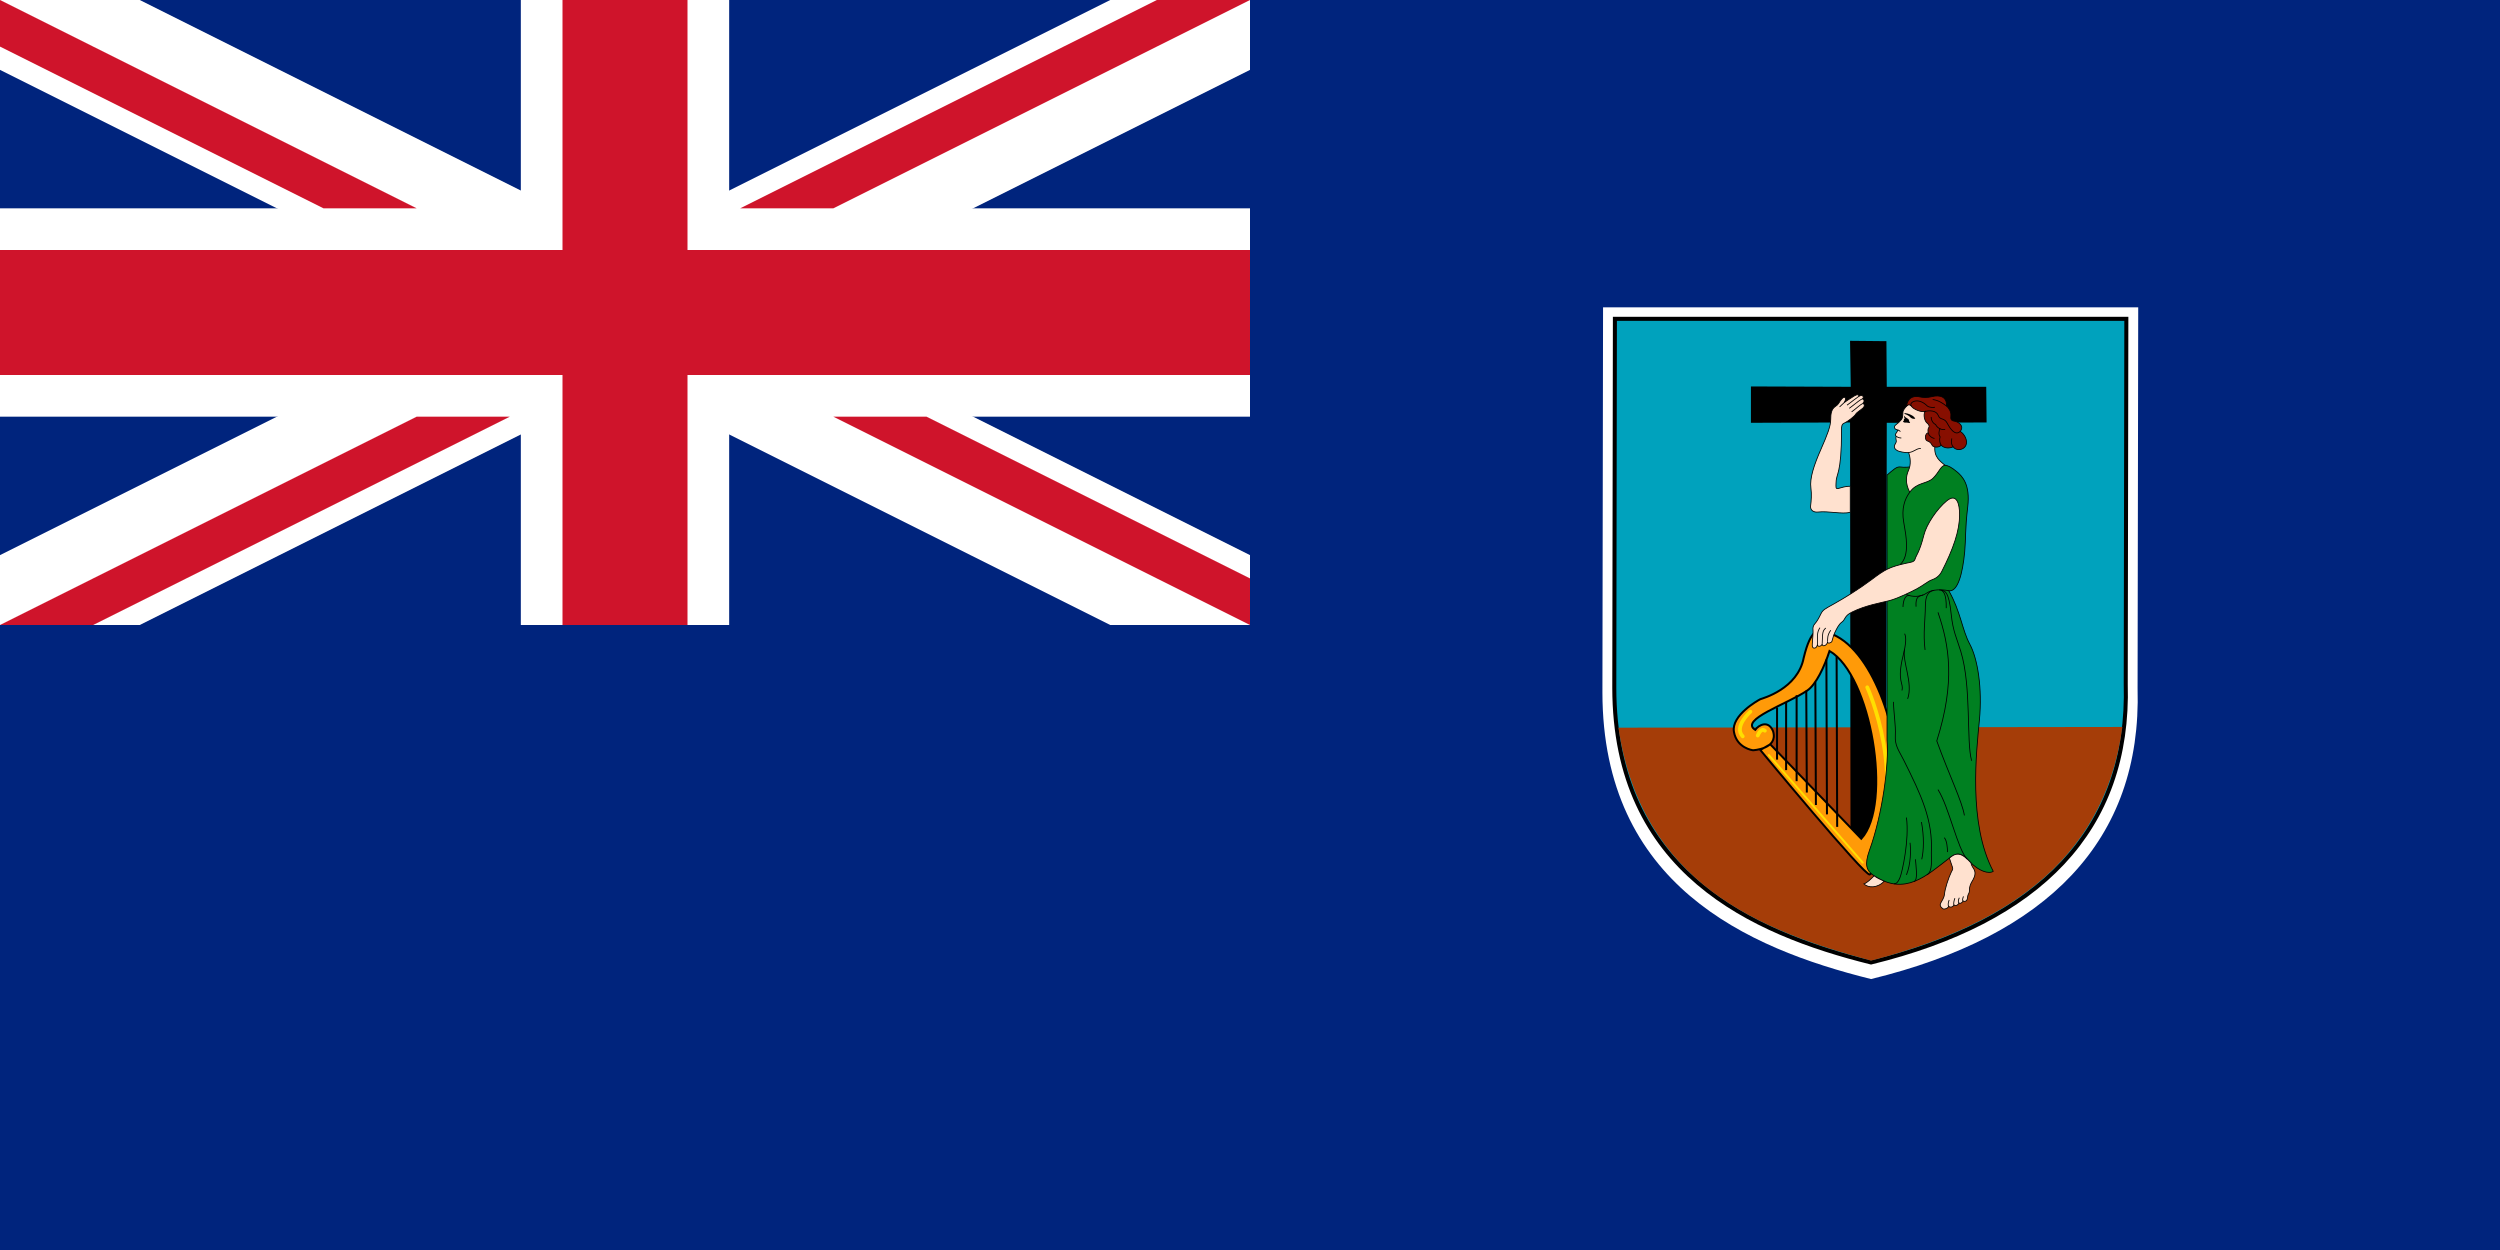
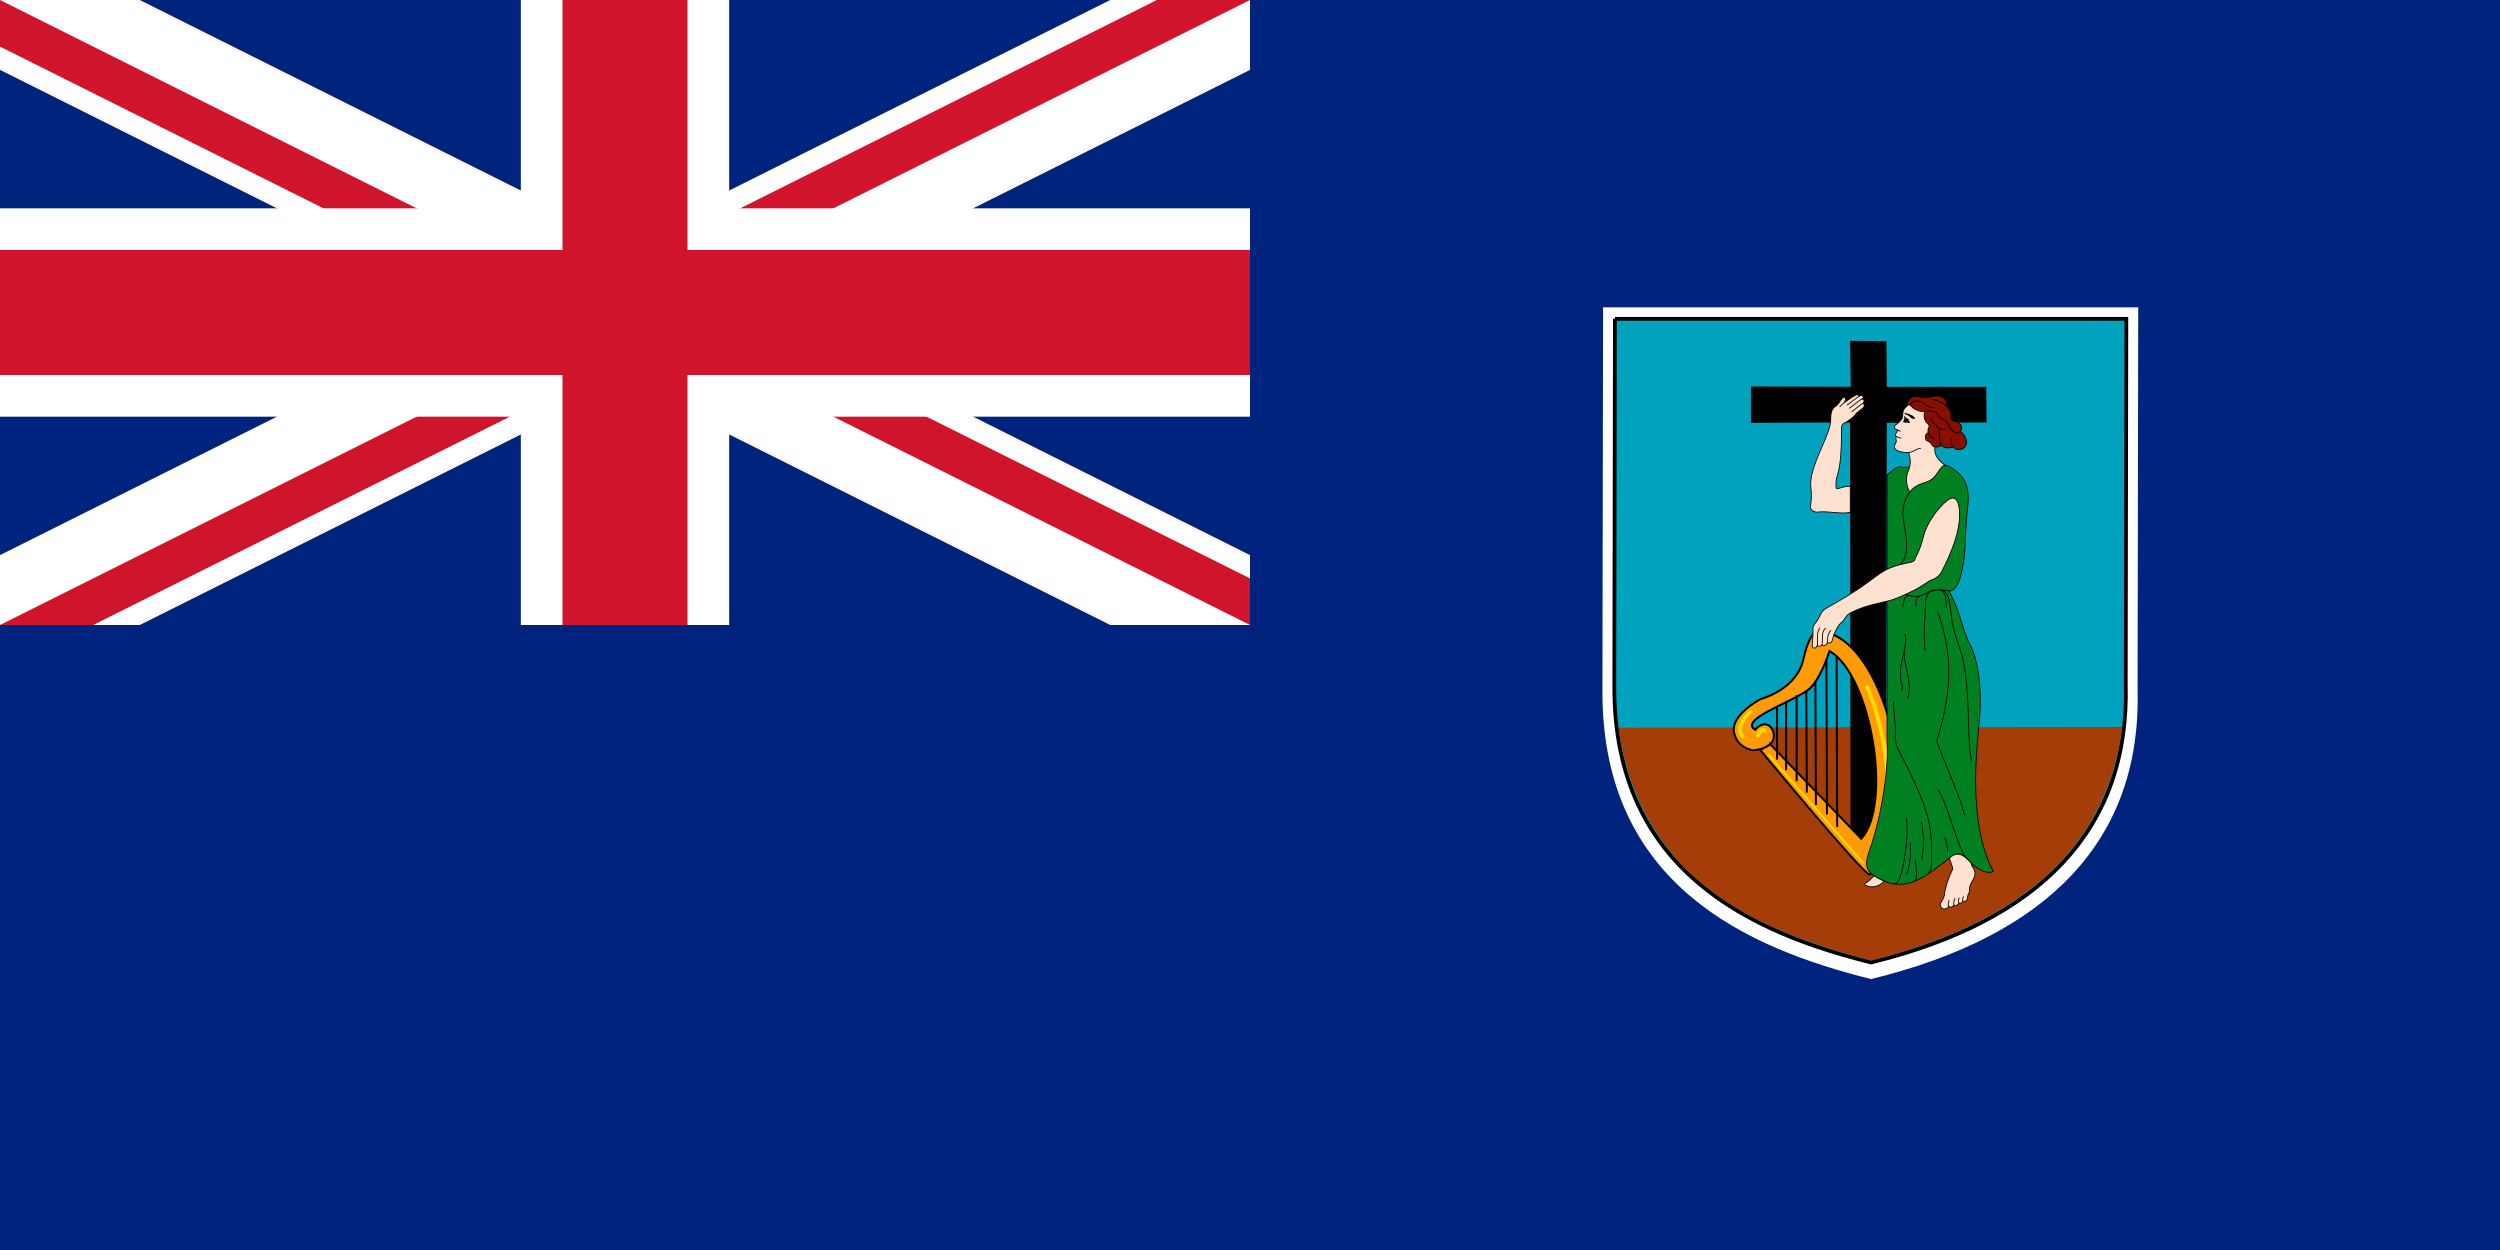
- <svg xmlns="http://www.w3.org/2000/svg" height="500" width="1000">
-   <defs id="defs550" />
-   <g id="g3733" transform="matrix(1.007937,0,0,1.007937,0,-8.786071e-6)">
-     <rect y="3.8999999e-005" x="0" width="992.126" style="font-size:12px;fill:#00247d;stroke-width:1pt;fill-opacity:1" id="rect877" height="496.063" />
-     <g transform="matrix(1.198836,0,0,1.198836,588.0421,99.29652)" id="g555">
-       <path d="M 40.148,18.913 L 217.303,18.913 L 217.092,144.971 C 218.566,195.646 186.981,227.091 128.865,241.269 C 87.595,231.021 40.007,209.824 39.937,146.409 L 40.148,18.913 z " id="path552" style="fill:#ffffff;fill-opacity:1;fill-rule:evenodd;stroke:none;stroke-width:1pt;stroke-linecap:butt;stroke-linejoin:miter;stroke-opacity:1" />
-       <path d="M 44.069,22.713 L 213.372,22.713 L 213.171,143.508 C 214.579,192.066 184.394,222.198 128.854,235.784 C 89.413,225.965 43.934,205.652 43.868,144.885 L 44.069,22.713 z " id="path553" style="fill:#00a2bd;fill-opacity:1;fill-rule:evenodd;stroke:#000000;stroke-width:1pt;stroke-linecap:butt;stroke-linejoin:miter;stroke-opacity:1" />
-       <path d="M 212.061,157.816 C 205.902,204.167 170.205,224.419 128.852,235.168 C 92.248,225.349 52.868,209.673 45.235,158.049 L 212.061,157.816 z " id="path554" style="fill:#a53d08;fill-opacity:1;fill-rule:evenodd;stroke:none;stroke-width:1pt;stroke-linecap:butt;stroke-linejoin:miter;stroke-opacity:1" />
+ <svg xmlns="http://www.w3.org/2000/svg" width="1200" height="600">
+   <clipPath id="c">
+     <path d="M0,0V150H700V300H600zM600,0H300V350H0V300z" />
+   </clipPath>
+   <rect width="1200" height="600" fill="#00247d" />
+   <path d="M0,0 600,300M600,0 0,300" stroke="#fff" stroke-width="60" />
+   <path d="M0,0 600,300M600,0 0,300" stroke="#cf142b" stroke-width="40" clip-path="url(#c)" />
+   <path d="M300,0V350M0,150H700" stroke="#fff" stroke-width="100" />
+   <path d="M300,0V350M0,150H700" stroke="#cf142b" stroke-width="60" />
+   <path d="M0,300H600V0H1200V600H0z" fill="#00247d" />
+   <g>
+     <path fill="#fff" d="m769.466,147.526,256.879,0-0.306,182.787c2.137,73.48-43.662,119.076-127.931,139.634-59.834-14.86-128.837-45.596-128.939-137.549l0.305-184.872z" />
+     <path fill="#00a2bd" stroke="#000" stroke-width="1.812" d="m775.152,153.036,245.493,0-0.291,175.155c2.042,70.41-41.727,114.102-122.261,133.802-57.188-14.237-123.132-43.692-123.229-131.805l0.292-177.152z" />
+     <path fill="#a53d08" d="m1018.74,348.938c-8.931,67.21-60.692,96.576-120.655,112.162-53.073-14.238-110.174-36.968-121.243-111.824l241.901-0.338z" />
+     <path fill="#000" d="m888.365,185.664-0.342-22.075,17.455,0.171,0.171,21.904,47.743,0,0.171,17.113-47.914,0.171-0.383,201.815-17.026,0.107-0.217-202.093-47.582,0.171,0.01-17.455z" />
+     <g fill="#ff9a08" stroke="#000" stroke-width="0.968">
+       <path d="m849.714,357.267,43.703,45.338c15.112-16.61,4.63-78.695-15.247-90.13-2.382,7.352-6.434,16.166-10.74,19.008-9.474,6.457-32.692,14.006-24.932,18.84,1.77-2.451,6.399-4.765,8.577,0.682,2.587,8.577-9.667,9.122-9.667,9.122s-7.76-0.954-9.122-8.851c-1.361-7.895,11.559-15.105,12.662-15.656,1.089-0.409,17.971-4.901,20.831-19.878,3.54-14.705,7.215-12.525,7.897-12.798,22.055,2.178,36.487,41.662,37.305,69.436,0.816,27.774-11.3,46.154-13.479,47.379-2.178,1.225-52.553-59.768-52.553-59.768l4.765-2.723z" fill-rule="evenodd" />
+       <path d="m881.573,315.061,0.271,81.825" />
+       <path d="m876.672,316.558c0,0.136,0.271,74.338,0.271,74.338" />
+       <path d="m871.362,327.314,0.271,59.088" />
+       <path d="m867.005,331.534,0.273,48.879" />
+       <path d="m862.376,333.713v41.253" />
+       <path d="m857.338,336.981v32.675" />
+       <path d="m852.982,339.568v25.051" />
+       <g fill="none" stroke="#ffdf00" stroke-width="1.812" stroke-linecap="round">
+         <path stroke-width="0.968" d="m849.033,362.441,45.065,51.6" />
+         <path d="m896.276,329.901s20.424,44.658,1.498,81.417" />
+         <path d="m843.723,353.046s1.498-3.948,3.404-2.314" />
+         <path d="m840.184,341.61s-8.169,7.215-3.676,11.845" />
+       </g>
    </g>
-     <path d="M 694.861,153.36 L 734.475,153.502 L 734.192,135.251 L 748.624,135.392 L 748.765,153.502 L 788.238,153.502 L 788.38,167.65 L 748.765,167.791 L 748.449,334.646 L 734.372,334.735 L 734.192,167.65 L 694.852,167.791 L 694.861,153.36 z " id="path559" style="fill:#000000;fill-opacity:1;fill-rule:evenodd;stroke:none;stroke-width:1pt;stroke-linecap:butt;stroke-linejoin:miter;stroke-opacity:1" />
-     <path d="M 702.519,295.378 L 738.652,332.862 C 751.146,319.129 742.48,267.799 726.046,258.345 C 724.076,264.423 720.727,271.711 717.166,274.06 C 709.333,279.399 690.137,285.64 696.554,289.637 C 698.017,287.611 701.844,285.698 703.645,290.2 C 705.784,297.291 695.653,297.742 695.653,297.742 C 695.653,297.742 689.237,296.953 688.111,290.425 C 686.986,283.897 697.668,277.936 698.58,277.481 C 699.48,277.143 713.438,273.429 715.802,261.046 C 718.728,248.888 721.767,250.69 722.331,250.465 C 740.565,252.266 752.497,284.91 753.173,307.872 C 753.848,330.835 743.831,346.031 742.029,347.044 C 740.228,348.057 698.58,297.63 698.58,297.63 L 702.519,295.378 z " id="path566" style="fill:#ff9a08;fill-opacity:1;fill-rule:evenodd;stroke:#000000;stroke-width:0.8;stroke-linecap:butt;stroke-linejoin:miter;stroke-miterlimit:4;stroke-dasharray:none;stroke-opacity:1" />
-     <path d="M 728.86,260.484 L 729.084,328.134" id="path567" style="fill:none;fill-opacity:1;fill-rule:evenodd;stroke:#000000;stroke-width:0.8;stroke-linecap:butt;stroke-linejoin:miter;stroke-miterlimit:4;stroke-dasharray:none;stroke-opacity:1" />
-     <path d="M 724.808,261.721 C 724.808,261.834 725.032,323.182 725.032,323.182" id="path568" style="fill:none;fill-opacity:1;fill-rule:evenodd;stroke:#000000;stroke-width:0.8;stroke-linecap:butt;stroke-linejoin:miter;stroke-miterlimit:4;stroke-dasharray:none;stroke-opacity:1" />
-     <path d="M 720.418,270.614 L 720.642,319.466" id="path569" style="fill:none;fill-opacity:1;fill-rule:evenodd;stroke:#000000;stroke-width:0.8;stroke-linecap:butt;stroke-linejoin:miter;stroke-miterlimit:4;stroke-dasharray:none;stroke-opacity:1" />
-     <path d="M 716.815,274.102 L 717.04,314.514" id="path570" style="fill:none;fill-opacity:1;fill-rule:evenodd;stroke:#000000;stroke-width:0.8;stroke-linecap:butt;stroke-linejoin:miter;stroke-miterlimit:4;stroke-dasharray:none;stroke-opacity:1" />
-     <path d="M 712.988,275.904 L 712.988,310.011" id="path571" style="fill:none;fill-opacity:1;fill-rule:evenodd;stroke:#000000;stroke-width:0.8;stroke-linecap:butt;stroke-linejoin:miter;stroke-miterlimit:4;stroke-dasharray:none;stroke-opacity:1" />
-     <path d="M 708.822,278.606 L 708.822,305.621" id="path572" style="fill:none;fill-opacity:1;fill-rule:evenodd;stroke:#000000;stroke-width:0.8;stroke-linecap:butt;stroke-linejoin:miter;stroke-miterlimit:4;stroke-dasharray:none;stroke-opacity:1" />
-     <path d="M 705.221,280.745 L 705.221,301.456" id="path573" style="fill:none;fill-opacity:1;fill-rule:evenodd;stroke:#000000;stroke-width:0.8;stroke-linecap:butt;stroke-linejoin:miter;stroke-miterlimit:4;stroke-dasharray:none;stroke-opacity:1" />
-     <path d="M 701.957,299.656 L 739.215,342.317" id="path574" style="fill:none;fill-opacity:1;fill-rule:evenodd;stroke:#ffdf00;stroke-width:0.8;stroke-linecap:round;stroke-linejoin:miter;stroke-miterlimit:4;stroke-dasharray:none;stroke-opacity:1" />
-     <path d="M 741.016,272.752 C 741.016,272.752 757.902,309.674 742.254,340.066" id="path575" style="fill:none;fill-opacity:1;fill-rule:evenodd;stroke:#ffdf00;stroke-width:1.499;stroke-linecap:round;stroke-linejoin:miter;stroke-dasharray:none;stroke-opacity:1" />
-     <path d="M 697.567,291.888 C 697.567,291.888 698.805,288.624 700.381,289.975" id="path576" style="fill:none;fill-opacity:1;fill-rule:evenodd;stroke:#ffdf00;stroke-width:1.499;stroke-linecap:round;stroke-linejoin:miter;stroke-dasharray:none;stroke-opacity:1" />
-     <path d="M 694.64,282.433 C 694.64,282.433 687.886,288.399 691.601,292.226" id="path577" style="fill:none;fill-opacity:1;fill-rule:evenodd;stroke:#ffdf00;stroke-width:1.499;stroke-linecap:round;stroke-linejoin:miter;stroke-dasharray:none;stroke-opacity:1" />
-     <path id="path668" style="fill:none;fill-opacity:1;fill-rule:evenodd;stroke:#000000;stroke-width:1.199pt;stroke-linecap:round;stroke-linejoin:miter;stroke-opacity:1" />
-     <g transform="matrix(8.267717,0,0,8.267722,0,2.288818e-5)" style="font-size:12px" id="g878">
-       <path style="font-size:12px;fill:#ffffff;stroke-width:1pt;stroke:none" id="path879" d="M 0,0 L 0,3.354 L 53.292,30 L 60,30 L 60,26.646 L 6.708,0 L 0,0 z M 60,0 L 60,3.354 L 6.708,30 L 0,30 L 0,26.646 L 53.292,0 L 60,0 z " />
-       <path style="font-size:12px;fill:#ffffff;stroke-width:1pt;stroke:none" id="path880" d="M 25,0 L 25,30 L 35,30 L 35,0 L 25,0 z M 0,10 L 0,20 L 60,20 L 60,10 L 0,10 z " />
-       <path style="font-size:12px;fill:#cf142b;stroke-width:1pt;fill-opacity:1;stroke:none" id="path881" d="M 0,12 L 0,18 L 60,18 L 60,12 L 0,12 z M 27,0 L 27,30 L 33,30 L 33,0 L 27,0 z " />
-       <path style="font-size:12px;fill:#cf142b;stroke-width:1pt;fill-opacity:1;stroke:none" id="path882" d="M 0,30 L 20,20 L 24.472,20 L 4.472,30 L 0,30 z M 0,0 L 20,10 L 15.528,10 L 0,2.236 L 0,0 z M 35.528,10 L 55.528,0 L 60,0 L 40,10 L 35.528,10 z M 60,30 L 40,20 L 44.472,20 L 60,27.764 L 60,30 z " />
-     </g>
-     <g transform="matrix(5.232835,0,0,5.232835,-396.0094,-149.7271)" id="g1890">
-       <path style="fill:#008021;fill-opacity:1;stroke:#000000;stroke-width:0.063" d="M 218.788,64.643 C 219.266,64.233 219.514,63.983 219.81,64.028 C 220.106,64.074 220.509,64.051 220.805,63.96 C 221.102,63.869 222.571,63.686 223.175,63.891 C 223.38,63.914 223.653,64.028 224.074,64.381 C 224.496,64.734 225.111,65.35 224.906,67.058 C 224.701,68.766 224.768,69.497 224.678,70.452 C 224.519,72.138 224.145,73.526 223.471,73.414 C 224.382,75.008 224.473,76.375 225.065,77.469 C 225.658,78.562 226.022,80.795 225.794,83.21 C 225.567,85.624 224.929,91.046 226.842,94.691 C 226.523,94.919 225.749,94.691 225.065,93.962 C 224.382,93.233 224.082,93.257 223.516,93.689 C 221.785,95.01 220.164,96.603 217.776,95.01 C 217.229,94.645 217.056,94.208 217.457,93.096 C 218.459,90.317 218.946,86.504 218.788,84.713 L 218.788,64.643 z " id="path1606" />
-       <path style="fill:#ffe1cf;stroke:#000000;stroke-width:0.063" d="M 220.43,62.935 C 220.555,63.322 220.623,63.823 220.418,64.279 C 220.213,64.734 220.168,65.281 220.509,65.942 C 221.056,65.167 221.831,65.327 222.286,64.871 C 222.742,64.415 222.833,63.983 223.175,63.891 C 222.833,63.595 222.309,63.276 222.423,62.411 C 222.537,61.545 223.744,60.839 222.651,59.517 C 221.945,58.665 220.919,58.903 220.475,59.233 C 220.266,59.388 220.088,59.609 220.02,59.757 C 219.951,59.905 220.037,60.242 219.871,60.44 C 219.758,60.577 219.62,60.713 219.461,60.827 C 219.359,60.901 219.295,61.009 219.404,61.135 C 219.448,61.185 219.528,61.196 219.616,61.226 C 219.565,61.329 219.507,61.431 219.45,61.505 C 219.396,61.575 219.419,61.641 219.484,61.698 C 219.398,61.971 219.564,62.001 219.45,62.206 C 219.351,62.383 219.217,62.593 219.587,62.798 C 219.689,62.855 220.174,62.967 220.43,62.935 z " id="path1626" />
-       <path style="fill:#ffe1cf;stroke:#000000;stroke-width:0.063" d="M 215.999,67.468 C 215.361,67.627 214.336,67.354 213.561,67.445 C 213.219,67.486 212.946,67.309 212.992,66.967 C 213.037,66.625 213.083,66.101 213.014,65.623 C 212.908,64.877 213.265,63.846 213.766,62.707 C 214.267,61.568 214.518,60.93 214.518,60.395 C 214.518,60.041 214.552,59.643 214.871,59.438 C 215.107,59.286 215.152,59.139 215.236,59.016 C 215.429,58.732 215.611,58.663 215.634,58.834 C 215.648,58.936 215.611,59.028 215.52,59.164 C 215.725,58.994 216.073,58.794 216.152,58.737 C 216.232,58.68 216.637,58.396 216.659,58.663 C 216.819,58.584 216.927,58.589 216.967,58.675 C 217.01,58.767 216.984,58.806 216.904,58.874 C 217.018,58.851 217.149,59.051 216.921,59.227 C 217.041,59.187 217.16,59.387 216.95,59.569 C 216.732,59.757 216.483,59.888 216.403,60.036 C 216.323,60.184 215.782,60.6 215.566,60.691 C 215.349,60.782 215.338,60.907 215.338,61.226 C 215.338,64.734 214.917,64.449 214.917,65.293 C 214.917,65.52 214.871,65.725 215.099,65.657 C 215.327,65.589 215.657,65.486 215.999,65.486 L 215.999,67.468 z " id="path1628" />
-       <path style="fill:#ffe1cf;stroke:#000000;stroke-width:0.063" d="M 216.135,75.031 C 217.165,74.516 218.345,74.325 218.96,74.166 C 219.575,74.006 220.555,73.528 221.033,73.277 C 221.512,73.026 221.899,72.685 222.172,72.594 C 222.446,72.503 222.752,72.314 222.924,71.979 C 223.812,70.247 224.291,68.858 224.291,67.65 C 224.291,66.853 224.086,65.965 223.311,66.602 C 222.583,67.202 221.79,68.358 221.58,69.199 C 221.261,70.475 220.988,70.749 220.919,70.999 C 220.851,71.25 220.593,71.249 220.281,71.318 C 218.937,71.614 218.618,71.819 217.616,72.571 C 216.614,73.323 215.52,73.983 214.791,74.393 C 214.062,74.803 213.926,74.849 213.766,75.179 C 213.607,75.51 213.459,75.76 213.322,75.908 C 213.185,76.056 213.146,76.23 213.174,76.409 C 213.197,76.558 213.128,77.241 213.117,77.469 C 213.105,77.697 213.162,77.754 213.254,77.765 C 213.345,77.776 213.47,77.731 213.516,77.457 C 213.47,77.731 213.846,77.64 213.869,77.435 C 213.857,77.731 214.256,77.56 214.279,77.287 C 214.279,77.48 214.581,77.346 214.609,77.252 C 214.677,77.025 214.734,76.774 214.825,76.592 C 214.958,76.327 215.1,75.985 215.361,75.794 C 215.657,75.578 215.52,75.339 216.135,75.031 z " id="path1630" />
-       <path style="fill:#ffe1cf;stroke:#000000;stroke-width:0.063" d="M 223.516,93.689 C 223.585,93.939 223.71,94.224 223.755,94.395 C 223.801,94.566 223.721,94.619 223.676,94.714 C 223.437,95.215 223.18,96.014 223.14,96.445 C 223.118,96.696 222.947,96.935 222.867,97.083 C 222.779,97.246 222.813,97.372 223.015,97.527 C 223.112,97.601 223.425,97.504 223.459,97.345 C 223.573,97.459 223.778,97.413 223.869,97.243 C 223.972,97.345 224.143,97.277 224.257,97.106 C 224.359,97.174 224.507,97.037 224.564,96.946 C 224.724,97.026 224.895,96.929 224.9,96.616 C 224.901,96.553 224.94,96.445 224.986,96.371 C 225.031,96.297 225.048,96.155 225.043,96.029 C 225.037,95.904 225.117,95.654 225.225,95.477 C 225.333,95.3 225.521,94.987 225.441,94.691 C 225.367,94.415 225.248,94.441 225.145,94.042 C 224.895,93.78 224.553,93.415 224.2,93.392 C 223.847,93.37 223.642,93.609 223.516,93.689 z " id="path1632" />
-       <path style="fill:#ffe1cf;stroke:#000000;stroke-width:0.063" d="M 217.035,95.648 C 217.354,95.967 218.072,95.978 218.573,95.443 C 218.391,95.363 217.992,95.181 217.81,95.033 C 217.559,95.283 217.274,95.568 217.035,95.648 z " id="path1634" />
-       <path style="fill:#870f00;stroke:#000000;stroke-width:0.063" d="M 220.259,59.426 C 220.384,58.618 220.957,58.637 221.318,58.72 C 221.466,58.754 221.831,58.788 222.172,58.697 C 222.848,58.517 223.357,58.754 223.289,59.404 C 223.471,59.54 223.664,59.859 223.63,60.133 C 223.596,60.406 223.653,60.52 223.904,60.554 C 224.154,60.588 224.69,60.896 224.336,61.329 C 224.678,61.534 224.94,62.058 224.758,62.411 C 224.576,62.764 224.029,62.821 223.801,62.502 C 223.551,62.616 223.14,62.639 222.89,62.377 C 222.719,62.581 222.286,62.559 222.206,62.377 C 222.127,62.194 221.992,62.097 221.831,62.046 C 221.648,61.989 221.637,61.488 221.91,61.431 C 221.876,61.283 221.888,61.112 221.956,61.032 C 222.024,60.953 221.967,60.805 221.808,60.679 C 221.648,60.554 221.512,60.076 221.671,59.814 C 221.398,59.905 220.794,59.643 220.669,59.461 C 220.543,59.278 220.373,59.267 220.259,59.426 z " id="path1636" />
-       <path style="fill:none;stroke:#000000;stroke-width:0.063" d="M 220.43,62.935 C 220.874,62.878 221.022,62.604 221.352,62.627" id="path1638" />
-       <path style="fill:none;stroke:#000000;stroke-width:0.063" d="M 219.484,61.698 C 219.513,61.723 219.55,61.744 219.592,61.767 C 219.682,61.816 219.78,61.821 219.871,61.833" id="path1640" />
-       <path style="fill:none;stroke:#000000;stroke-width:0.063" d="M 219.616,61.226 C 219.678,61.248 219.744,61.279 219.803,61.34" id="path1642" />
-       <path style="fill:none;stroke:#000000;stroke-width:0.063" d="M 220.646,59.426 C 220.384,59.176 221.09,58.663 221.831,59.392 C 221.969,59.528 222.32,59.529 222.423,59.495" id="path1644" />
-       <path style="fill:none;stroke:#000000;stroke-width:0.063" d="M 221.671,59.814 C 222.013,59.734 222.525,59.734 222.673,60.121 C 222.822,60.508 223.118,60.258 223.357,60.714 C 223.596,61.169 223.972,61.682 224.336,61.329" id="path1646" />
-       <path style="fill:none;stroke:#000000;stroke-width:0.063" d="M 222.89,62.377 C 222.787,62.24 222.742,61.944 222.81,61.739 C 222.673,61.579 222.73,61.249 222.81,61.089" id="path1648" />
-       <path style="fill:none;stroke:#000000;stroke-width:0.063" d="M 221.91,61.431 C 221.922,61.568 222.104,61.818 222.389,61.864" id="path1650" />
-       <path style="fill:none;stroke:#000000;stroke-width:0.063" d="M 223.801,62.502 C 223.642,62.297 223.664,62.115 223.699,61.864" id="path1652" />
-       <path style="fill:none;stroke:#000000;stroke-width:0.063" d="M 222.138,60.235 C 222.127,60.44 222.252,60.714 222.468,60.805 C 222.514,60.919 222.742,61.237 223.197,61.192" id="path1654" />
-       <path style="fill:none;stroke:#000000;stroke-width:0.063" d="M 223.289,59.404 C 223.039,59.21 222.7,58.971 222.252,58.912" id="path1656" />
-       <path style="fill:none;stroke:#000000;stroke-width:0.063" d="M 220.509,65.942 C 220.122,66.466 219.871,67.195 220.054,68.22 C 220.236,69.245 220.532,70.749 219.78,71.432" id="path1658" />
-       <path style="fill:none;stroke:#000000;stroke-width:0.063" d="M 223.471,73.414 C 222.947,73.3 222.195,73.3 221.785,73.596 C 221.375,73.892 220.691,73.915 220.236,73.687" id="path1660" />
-       <path style="fill:none;stroke:#000000;stroke-width:0.063" d="M 222.366,73.38 C 221.91,73.459 221.694,73.778 221.694,74.621 C 221.694,75.464 221.512,76.694 221.671,77.902" id="path1662" />
-       <path style="fill:none;stroke:#000000;stroke-width:0.063" d="M 221.534,73.733 C 221.238,73.812 220.931,73.824 220.988,74.621" id="path1664" />
-       <path style="fill:none;stroke:#000000;stroke-width:0.063" d="M 219.997,74.644 C 220.008,74.154 220.179,73.699 220.498,73.778" id="path1666" />
-       <path style="fill:none;stroke:#000000;stroke-width:0.063" d="M 223.277,74.735 C 223.3,73.653 223.061,73.346 222.742,73.357 C 223.175,73.368 223.47,73.421 223.653,75.191 C 223.79,76.512 224.066,76.98 224.382,78.016 C 225.202,80.704 224.792,84.85 225.202,86.308" id="path1668" />
-       <path style="fill:none;stroke:#000000;stroke-width:0.063" d="M 222.651,75.054 C 223.516,77.56 223.972,80.339 222.56,84.804 C 223.516,87.447 224.473,89.36 224.655,90.454" id="path1670" />
-       <path style="fill:none;stroke:#000000;stroke-width:0.063" d="M 219.917,80.977 C 220.076,80.408 219.507,80.339 220.008,78.335 C 220.225,77.466 220.259,76.945 220.122,76.671" id="path1672" />
-       <path style="fill:none;stroke:#000000;stroke-width:0.063" d="M 220.122,77.856 C 219.917,78.745 220.783,80.408 220.35,81.615" id="path1674" />
-       <path style="fill:none;stroke:#000000;stroke-width:0.063" d="M 219.279,81.843 C 219.279,82.617 219.461,83.62 219.416,84.394 C 219.37,85.169 219.686,85.528 220.054,86.262 C 221.375,88.905 222.274,90.79 222.149,93.279 C 222.127,93.734 222.286,94.691 221.808,94.964" id="path1676" />
-       <path style="fill:none;stroke:#000000;stroke-width:0.063" d="M 219.313,95.636 C 219.45,95.648 219.598,95.58 219.769,95.169 C 219.94,94.759 220.487,92.299 220.259,90.613" id="path1678" />
-       <path style="fill:none;stroke:#000000;stroke-width:0.063" d="M 220.532,92.527 C 220.6,93.051 220.6,94.121 220.259,94.964" id="path1680" />
-       <path style="fill:none;stroke:#000000;stroke-width:0.063" d="M 221.398,90.955 C 221.603,92.071 221.58,93.074 221.421,93.78" id="path1682" />
-       <path style="fill:none;stroke:#000000;stroke-width:0.063" d="M 220.942,93.78 C 220.965,94.235 221.17,95.374 220.828,95.466" id="path1684" />
-       <path style="fill:none;stroke:#000000;stroke-width:0.063" d="M 222.651,88.495 C 223.493,89.816 224.154,93.074 224.86,93.757" id="path1686" />
-       <path style="fill:none;stroke:#000000;stroke-width:0.063" d="M 223.38,93.233 C 223.357,92.869 223.334,92.368 223.129,92.14" id="path1688" />
-       <path style="fill:none;stroke:#000000;stroke-width:0.063" d="M 214.279,77.287 C 214.29,77.036 214.245,76.797 214.518,76.409" id="path1690" />
-       <path style="fill:none;stroke:#000000;stroke-width:0.063" d="M 213.869,77.435 C 213.903,76.558 213.891,76.478 214.142,76.239" id="path1692" />
-       <path style="fill:none;stroke:#000000;stroke-width:0.063" d="M 213.516,77.457 C 213.527,76.831 213.447,76.615 213.698,76.216" id="path1694" />
-       <path style="fill:none;stroke:#000000;stroke-width:0.063" d="M 216.659,58.663 C 216.562,58.726 215.993,59.159 215.754,59.341" id="path1696" />
-       <path style="fill:none;stroke:#000000;stroke-width:0.063" d="M 216.904,58.874 C 216.796,58.891 216.483,59.147 215.925,59.58" id="path1698" />
-       <path style="fill:none;stroke:#000000;stroke-width:0.063" d="M 216.921,59.227 C 216.745,59.307 216.409,59.632 216.101,59.848" id="path1700" />
-       <path style="fill:none;stroke:#000000;stroke-width:0.063" d="M 215.52,59.164 C 215.435,59.227 215.27,59.409 215.19,59.472" id="path1702" />
-       <path style="fill:none;stroke:#000000;stroke-width:0.063" d="M 223.459,97.345 C 223.408,97.288 223.408,97.089 223.499,96.867" id="path1704" />
-       <path style="fill:none;stroke:#000000;stroke-width:0.063" d="M 223.869,97.243 C 223.807,97.18 223.869,96.906 223.932,96.73" id="path1706" />
-       <path style="fill:none;stroke:#000000;stroke-width:0.063" d="M 224.257,97.106 C 224.183,97.072 224.16,96.912 224.268,96.696" id="path1708" />
-       <path style="fill:none;stroke:#000000;stroke-width:0.063" d="M 224.564,96.946 C 224.513,96.929 224.49,96.844 224.581,96.593" id="path1710" />
-       <g id="g1712">
-         <path style="fill:#000000;stroke:none" d="M 220.082,60.144 C 220.247,60.36 220.418,60.337 220.448,60.477 C 220.478,60.617 220.5,60.627 220.532,60.668 C 220.564,60.709 220.454,60.701 220.4,60.679 C 220.347,60.656 220.213,60.659 220.131,60.66 C 220.05,60.661 219.953,60.565 220.014,60.554 C 220.074,60.543 220.066,60.524 220.057,60.481 C 220.048,60.439 220.091,60.372 220.116,60.36 C 220.142,60.347 220.124,60.35 220.101,60.293 C 220.077,60.236 220.047,60.097 220.082,60.144 z " id="path1714" />
-         <path style="fill:#000000;stroke:none" d="M 220.182,59.946 C 220.367,59.968 220.686,60.067 220.859,60.259 C 220.995,60.41 220.884,60.37 220.815,60.375 C 220.746,60.381 220.611,60.332 220.543,60.246 C 220.476,60.161 220.275,60.053 220.168,60.024 C 220.103,60.008 220.042,59.929 220.182,59.946 z " id="path1716" />
+     <g stroke="#000" stroke-width="0.399">
+       <path fill="#008021" d="m905.779,228.044c3.025-2.595,4.595-4.181,6.468-3.892,1.873,0.288,4.424,0.144,6.298-0.433,1.88-0.577,11.177-1.73,15-0.433,1.298,0.144,3.025,0.866,5.69,3.101,2.671,2.234,6.563,6.128,5.266,16.942-1.297,10.813-0.873,15.439-1.443,21.483-1.006,10.67-3.373,19.455-7.639,18.744,5.766,10.093,6.342,18.744,10.089,25.665,3.753,6.921,6.057,21.051,4.614,36.335-1.437,15.284-5.475,49.599,6.633,72.669-2.019,1.442-6.918,0-11.247-4.614-4.323-4.614-6.222-4.463-9.804-1.73-10.956,8.363-21.216,18.442-36.33,8.363-3.462-2.307-4.557-5.074-2.019-12.112,6.342-17.59,9.424-41.725,8.424-53.06v-127.027z" />
+       <g fill="#ffe1cf">
+         <path d="m916.171,217.23c0.791,2.451,1.222,5.623-0.076,8.506-1.297,2.884-1.582,6.344,0.576,10.525,3.462-4.902,8.367-3.892,11.247-6.776,2.886-2.884,3.462-5.624,5.627-6.201-2.165-1.874-5.481-3.892-4.76-9.372,0.722-5.479,8.361-9.948,1.443-18.312-4.468-5.398-10.962-3.892-13.772-1.802-1.323,0.982-2.449,2.379-2.88,3.316-0.437,0.937,0.108,3.07-0.943,4.326-0.715,0.865-1.589,1.725-2.595,2.451-0.646,0.469-1.051,1.152-0.361,1.947,0.278,0.318,0.785,0.385,1.342,0.578-0.323,0.649-0.69,1.296-1.051,1.765-0.342,0.44-0.196,0.86,0.215,1.218-0.544,1.73,0.506,1.918-0.215,3.216-0.627,1.122-1.475,2.45,0.867,3.749,0.646,0.36,3.715,1.072,5.336,0.865z" />
+         <path d="m888.126,245.923c-4.038,1.01-10.525-0.72-15.431-0.144-2.165,0.256-3.892-0.865-3.601-3.027,0.285-2.163,0.576-5.479,0.139-8.507-0.671-4.718,1.589-11.246,4.76-18.456,3.171-7.209,4.76-11.246,4.76-14.634,0-2.235,0.215-4.758,2.234-6.056,1.494-0.959,1.779-1.89,2.31-2.667,1.222-1.803,2.373-2.235,2.519-1.153,0.089,0.643-0.146,1.225-0.722,2.091,1.298-1.082,3.5-2.344,4-2.704,0.506-0.36,3.07-2.163,3.209-0.468,1.013-0.504,1.696-0.469,1.949,0.071,0.272,0.585,0.108,0.83-0.399,1.262,0.722-0.144,1.551,1.118,0.108,2.235,0.76-0.253,1.513,1.01,0.184,2.163-1.38,1.191-2.956,2.019-3.462,2.956-0.506,0.937-3.93,3.569-5.298,4.146-1.373,0.577-1.443,1.368-1.443,3.388,0,22.204-2.665,20.4-2.665,25.737,0,1.442-0.291,2.739,1.152,2.306,1.443-0.432,3.532-1.081,5.696-1.081v12.544z" />
+         <path d="m888.987,293.792c6.519-3.258,13.988-4.47,17.88-5.479,3.892-1.01,10.095-4.037,13.12-5.623,3.032-1.587,5.481-3.749,7.209-4.326,1.734-0.577,3.671-1.77,4.76-3.892,5.62-10.958,8.652-19.752,8.652-27.395,0-5.046-1.297-10.67-6.203-6.632-4.608,3.795-9.627,11.11-10.956,16.437-2.019,8.074-3.747,9.805-4.184,11.39-0.43,1.587-2.063,1.585-4.038,2.019-8.507,1.875-10.525,3.172-16.867,7.93-6.342,4.758-13.266,8.94-17.88,11.535-4.614,2.596-5.475,2.884-6.487,4.974-1.006,2.091-1.943,3.677-2.81,4.615-0.867,0.937-1.114,2.032-0.937,3.172,0.146,0.937-0.291,5.263-0.361,6.705-0.076,1.442,0.285,1.803,0.867,1.874,0.576,0.073,1.367-0.216,1.658-1.946-0.291,1.73,2.089,1.153,2.234-0.144-0.076,1.874,2.449,0.793,2.595-0.937,0,1.225,1.911,0.378,2.089-0.216,0.43-1.442,0.791-3.028,1.367-4.181,0.842-1.674,1.741-3.842,3.392-5.047,1.873-1.37,1.006-2.884,4.899-4.83z" />
+         <path d="m935.703,411.88c0.437,1.586,1.228,3.389,1.513,4.47,0.291,1.081-0.215,1.418-0.5,2.018-1.513,3.172-3.139,8.229-3.392,10.958-0.139,1.586-1.222,3.1-1.728,4.037-0.557,1.034-0.342,1.831,0.937,2.811,0.614,0.468,2.595-0.144,2.81-1.153,0.722,0.72,2.019,0.432,2.595-0.649,0.652,0.649,1.734,0.216,2.456-0.865,0.646,0.432,1.582-0.433,1.943-1.01,1.013,0.505,2.095-0.108,2.127-2.09,0.006-0.398,0.253-1.082,0.544-1.55,0.285-0.469,0.392-1.37,0.361-2.163-0.038-0.793,0.468-2.379,1.152-3.496,0.684-1.118,1.873-3.1,1.367-4.974-0.468-1.746-1.222-1.586-1.873-4.109-1.582-1.659-3.747-3.966-5.981-4.11-2.234-0.144-3.532,1.37-4.329,1.875z" />
+         <path d="m894.683,424.28c2.019,2.018,6.563,2.091,9.734-1.298-1.152-0.504-3.677-1.658-4.829-2.595-1.589,1.586-3.392,3.388-4.905,3.893z" />
+       </g>
+       <path fill="#870f00" d="m915.089,195.026c0.791-5.118,4.418-4.998,6.703-4.47,0.937,0.216,3.247,0.432,5.405-0.144,4.279-1.14,7.5,0.361,7.07,4.47,1.152,0.865,2.373,2.883,2.158,4.614-0.215,1.73,0.146,2.451,1.734,2.667,1.582,0.217,4.975,2.163,2.734,4.903,2.165,1.298,3.823,4.614,2.671,6.849-1.152,2.235-4.614,2.596-6.057,0.577-1.582,0.721-4.184,0.865-5.766-0.792-1.082,1.297-3.823,1.153-4.329,0-0.5-1.154-1.354-1.771-2.373-2.091-1.158-0.36-1.228-3.532,0.5-3.893-0.215-0.937-0.139-2.018,0.291-2.523s0.07-1.442-0.937-2.235c-1.013-0.793-1.873-3.821-0.867-5.479-1.728,0.577-5.551-1.082-6.342-2.235-0.797-1.154-1.873-1.225-2.595-0.216z" />
+       <g fill="none">
+         <path d="m916.171,217.23c2.81-0.361,3.747-2.091,5.836-1.947" />
+         <path d="m910.184,209.401c0.184,0.162,0.418,0.294,0.684,0.441,0.57,0.308,1.19,0.343,1.766,0.415" />
+         <path d="m911.019,206.418c0.392,0.135,0.81,0.333,1.184,0.719" />
+         <path d="m917.538,195.026c-1.658-1.586,2.81-4.83,7.5-0.216,0.873,0.861,3.095,0.866,3.747,0.649" />
+         <path d="m924.026,197.477c2.165-0.505,5.405-0.505,6.342,1.946,0.943,2.451,2.817,0.865,4.329,3.749,1.513,2.884,3.892,6.127,6.196,3.892" />
+         <path d="m931.741,213.698c-0.652-0.865-0.937-2.74-0.506-4.038-0.867-1.009-0.506-3.099,0-4.109" />
+         <path d="m925.539,207.714c0.076,0.865,1.228,2.451,3.032,2.739" />
+         <path d="m937.507,214.491c-1.006-1.298-0.867-2.451-0.646-4.037" />
+         <path d="m926.982,200.145c-0.07,1.297,0.722,3.028,2.089,3.604,0.291,0.72,1.734,2.739,4.614,2.451" />
+         <path d="m934.267,194.882c-1.582-1.228-3.728-2.741-6.563-3.115" />
+         <path d="m916.671,236.262c-2.449,3.317-4.038,7.93-2.88,14.419,1.152,6.489,3.025,16.005-1.734,20.33" />
+         <path d="m935.418,283.555c-3.317-0.72-8.076-0.72-10.671,1.154s-6.924,2.018-9.804,0.577" />
+         <path d="m928.425,283.339c-2.886,0.504-4.253,2.523-4.253,7.858,0,5.335-1.152,13.12-0.146,20.762" />
+         <path d="m923.159,285.574c-1.873,0.504-3.817,0.576-3.456,5.623" />
+         <path d="m913.431,291.341c0.07-3.1,1.152-5.984,3.171-5.479" />
+         <path d="m934.191,291.918c0.146-6.849-1.367-8.795-3.386-8.723,2.741,0.072,4.608,0.407,5.766,11.607,0.867,8.363,2.614,11.323,4.614,17.88,5.19,17.014,2.595,43.255,5.19,52.483" />
+         <path d="m930.228,293.936c5.475,15.861,8.361,33.451-0.576,61.711,6.051,16.726,12.108,28.837,13.26,35.758" />
+         <path d="m912.924,331.424c1.006-3.604-2.595-4.037,0.576-16.725,1.373-5.496,1.589-8.795,0.722-10.525" />
+         <path d="m914.222,311.672c-1.298,5.624,4.184,16.149,1.443,23.79" />
+         <path d="m908.886,336.904c0,4.902,1.152,11.246,0.867,16.149-0.291,4.902,1.709,7.174,4.038,11.823,8.361,16.726,14.051,28.659,13.26,44.409-0.139,2.884,0.867,8.939-2.158,10.669" />
+         <path d="m909.101,424.208c0.867,0.072,1.804-0.36,2.886-2.956s4.544-18.167,3.101-28.837" />
+         <path d="m916.817,404.527c0.43,3.316,0.43,10.093-1.728,15.428" />
+         <path d="m922.298,394.578c1.297,7.065,1.152,13.41,0.146,17.879" />
+         <path d="m919.412,412.456c0.146,2.884,1.443,10.093-0.722,10.671" />
+         <path d="m930.228,379.006c5.329,8.363,9.513,28.982,13.981,33.306" />
+         <path d="m934.842,408.996c-0.146-2.307-0.291-5.479-1.589-6.921" />
+         <path d="m877.24,308.067c0.07-1.587-0.215-3.101,1.513-5.551" />
+         <path d="m874.645,309.004c0.215-5.551,0.139-6.056,1.728-7.57" />
+         <path d="m872.411,309.148c0.07-3.965-0.437-5.335,1.152-7.858" />
+         <path d="m892.304,190.196c-0.614,0.396-4.215,3.135-5.728,4.289" />
+         <path d="m893.854,191.529c-0.684,0.108-2.665,1.73-6.196,4.47" />
+         <path d="m893.962,193.764c-1.114,0.504-3.241,2.56-5.19,3.929" />
+         <path d="m885.095,193.368c-0.538,0.396-1.582,1.55-2.089,1.946" />
+         <path d="m935.343,435.022c-0.323-0.361-0.323-1.623,0.253-3.028" />
+         <path d="m937.937,434.373c-0.392-0.396,0-2.127,0.399-3.244" />
+         <path d="m940.393,433.508c-0.468-0.216-0.614-1.226,0.07-2.596" />
+         <path d="m942.336,432.498c-0.323-0.108-0.468-0.649,0.108-2.234" />
+       </g>
+       <g fill="#000" stroke="none">
+         <path d="m913.969,199.567c1.044,1.37,2.127,1.225,2.317,2.108,0.19,0.884,0.329,0.947,0.532,1.209,0.203,0.261-0.494,0.209-0.835,0.068-0.335-0.141-1.184-0.127-1.703-0.119-0.513,0.008-1.127-0.599-0.741-0.67,0.38-0.071,0.329-0.191,0.272-0.46-0.057-0.268,0.215-0.693,0.373-0.771,0.165-0.078,0.051-0.063-0.095-0.423-0.152-0.361-0.342-1.236-0.12-0.941z" />
+         <path d="m914.602,198.313c1.171,0.137,3.19,0.77,4.285,1.982,0.861,0.953,0.158,0.701-0.278,0.736-0.437,0.037-1.291-0.273-1.722-0.815-0.424-0.541-1.696-1.227-2.373-1.406-0.411-0.106-0.797-0.602,0.089-0.497z" />
      </g>
    </g>
  </g>
</svg>
